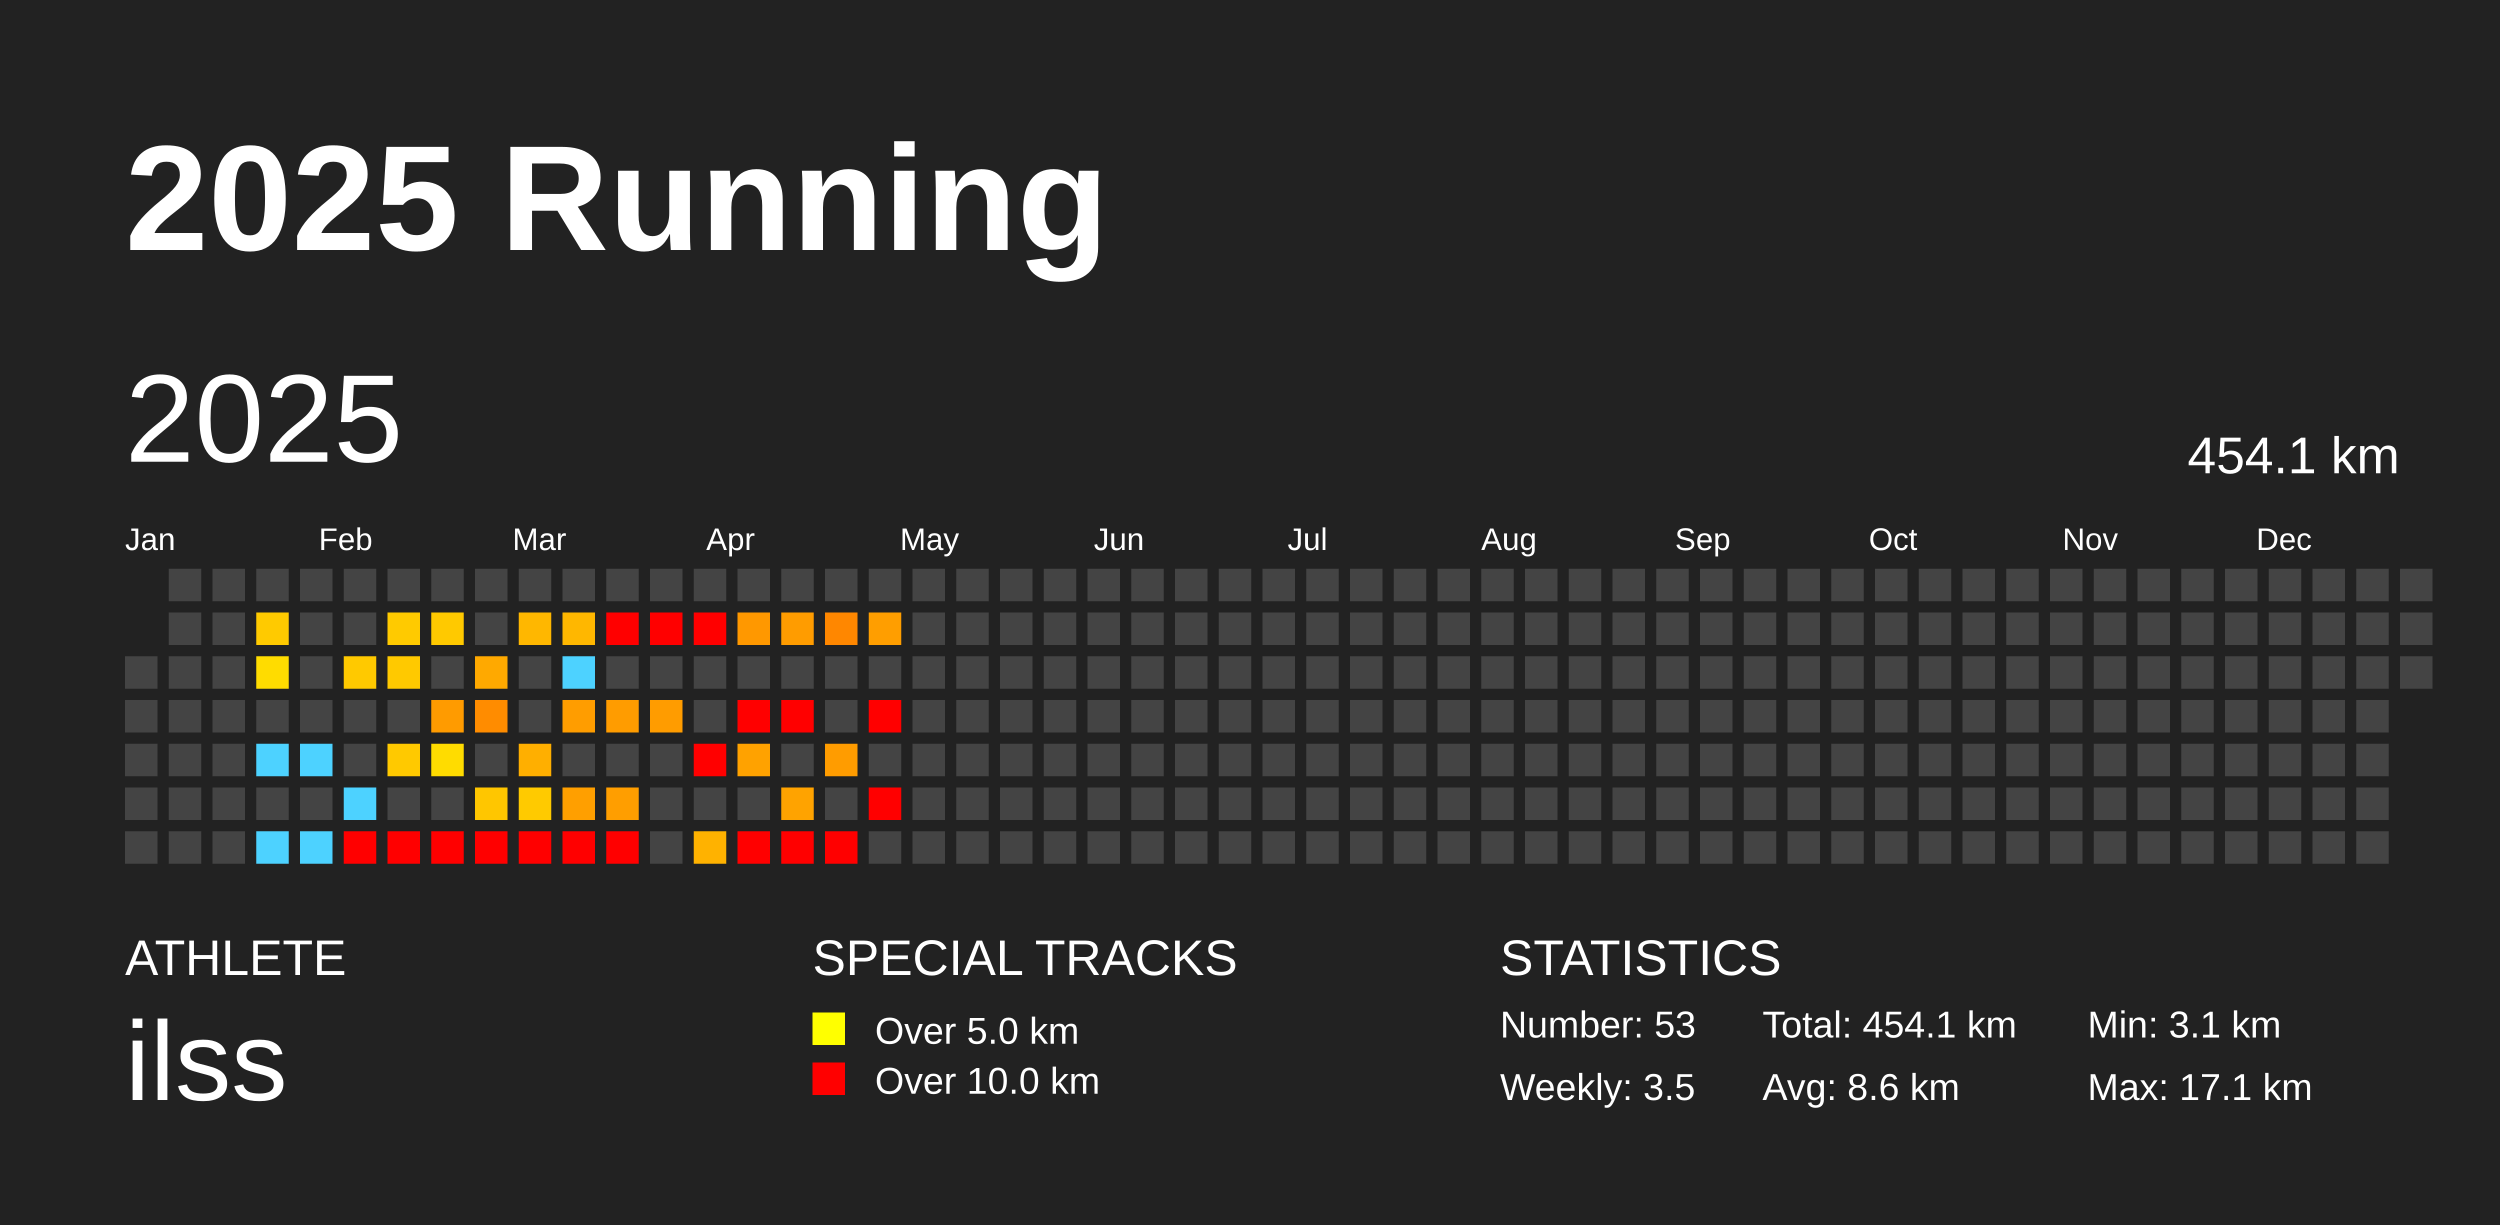
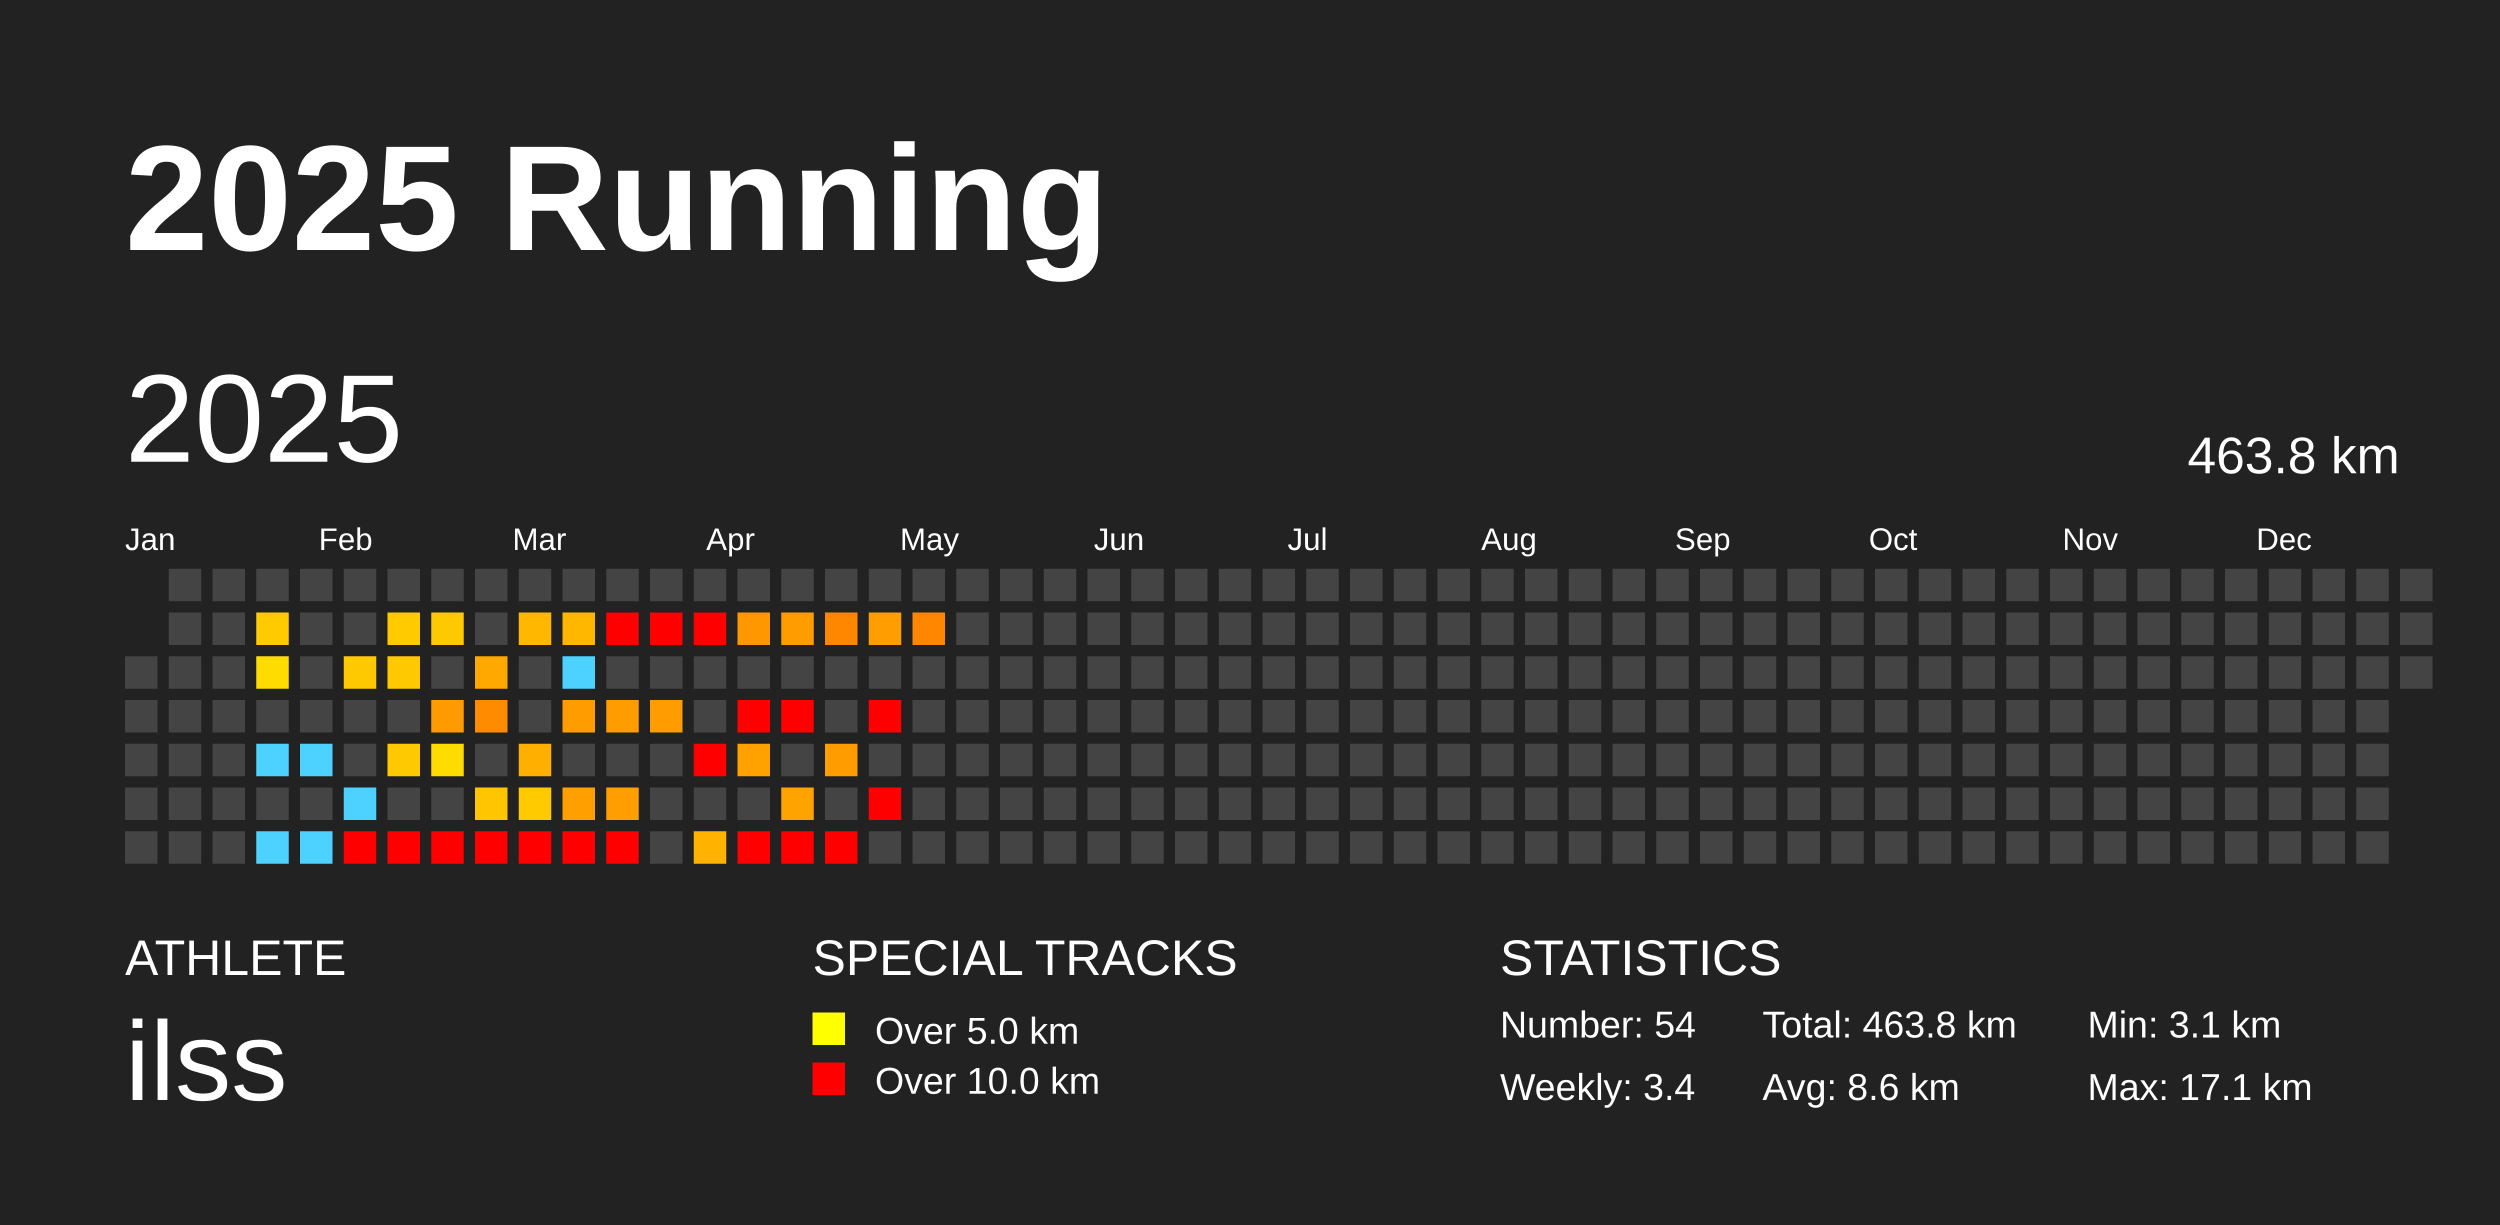
<svg xmlns="http://www.w3.org/2000/svg" baseProfile="full" height="98mm" version="1.1" viewBox="0,0,200,98" width="200mm">
  <defs />
  <rect fill="#222222" height="98" width="200" x="0" y="0" />
  <text fill="#FFFFFF" style="font-size:12px; font-family:Arial; font-weight:bold;" x="10" y="20">2025 Running</text>
  <text fill="#FFFFFF" style="font-size:4px; font-family:Arial" x="10" y="78">ATHLETE</text>
  <text fill="#FFFFFF" style="font-size:9px; font-family:Arial" x="10" y="88">ilss</text>
  <text fill="#FFFFFF" style="font-size:4px; font-family:Arial" x="65" y="78">SPECIAL TRACKS</text>
  <rect fill="yellow" height="2.6" width="2.6" x="65" y="81" />
  <text fill="#FFFFFF" style="font-size:3px; font-family:Arial" x="70" y="83.5">Over 5.0 km</text>
  <rect fill="red" height="2.6" width="2.6" x="65" y="85" />
  <text fill="#FFFFFF" style="font-size:3px; font-family:Arial" x="70" y="87.5">Over 10.0 km</text>
  <text fill="#FFFFFF" style="font-size:4px; font-family:Arial" x="120" y="78">STATISTICS</text>
-   <text fill="#FFFFFF" style="font-size:3px; font-family:Arial" x="120" y="83">Number: 53</text>
-   <text fill="#FFFFFF" style="font-size:3px; font-family:Arial" x="120" y="88">Weekly: 3.5</text>
-   <text fill="#FFFFFF" style="font-size:3px; font-family:Arial" x="141" y="83">Total: 454.1 km</text>
+   <text fill="#FFFFFF" style="font-size:3px; font-family:Arial" x="120" y="83">Number: 54</text>
+   <text fill="#FFFFFF" style="font-size:3px; font-family:Arial" x="120" y="88">Weekly: 3.4</text>
+   <text fill="#FFFFFF" style="font-size:3px; font-family:Arial" x="141" y="83">Total: 463.8 km</text>
  <text fill="#FFFFFF" style="font-size:3px; font-family:Arial" x="141" y="88">Avg: 8.6 km</text>
  <text fill="#FFFFFF" style="font-size:3px; font-family:Arial" x="167" y="83">Min: 3.1 km</text>
  <text fill="#FFFFFF" style="font-size:3px; font-family:Arial" x="167" y="88">Max: 17.1 km</text>
  <text dominant-baseline="hanging" fill="#FFFFFF" style="font-size:10.0px; font-family:Arial;" x="10" y="30">2025</text>
-   <text dominant-baseline="hanging" fill="#FFFFFF" style="font-size:4.125px; font-family:Arial;" x="175" y="35">454.1 km</text>
+   <text dominant-baseline="hanging" fill="#FFFFFF" style="font-size:4.125px; font-family:Arial;" x="175" y="35">463.8 km</text>
  <text fill="#FFFFFF" style="font-size:2.5px; font-family:Arial" x="10.0" y="44">Jan</text>
  <text fill="#FFFFFF" style="font-size:2.5px; font-family:Arial" x="25.5" y="44">Feb</text>
  <text fill="#FFFFFF" style="font-size:2.5px; font-family:Arial" x="41.0" y="44">Mar</text>
  <text fill="#FFFFFF" style="font-size:2.5px; font-family:Arial" x="56.5" y="44">Apr</text>
  <text fill="#FFFFFF" style="font-size:2.5px; font-family:Arial" x="72.0" y="44">May</text>
  <text fill="#FFFFFF" style="font-size:2.5px; font-family:Arial" x="87.5" y="44">Jun</text>
  <text fill="#FFFFFF" style="font-size:2.5px; font-family:Arial" x="103.0" y="44">Jul</text>
  <text fill="#FFFFFF" style="font-size:2.5px; font-family:Arial" x="118.5" y="44">Aug</text>
  <text fill="#FFFFFF" style="font-size:2.5px; font-family:Arial" x="134.0" y="44">Sep</text>
  <text fill="#FFFFFF" style="font-size:2.5px; font-family:Arial" x="149.5" y="44">Oct</text>
  <text fill="#FFFFFF" style="font-size:2.5px; font-family:Arial" x="165.0" y="44">Nov</text>
  <text fill="#FFFFFF" style="font-size:2.5px; font-family:Arial" x="180.5" y="44">Dec</text>
  <rect fill="#444444" height="2.6" width="2.6" x="10.0" y="52.5" />
  <rect fill="#444444" height="2.6" width="2.6" x="10.0" y="56.0" />
  <rect fill="#444444" height="2.6" width="2.6" x="10.0" y="59.5" />
  <rect fill="#444444" height="2.6" width="2.6" x="10.0" y="63.0" />
  <rect fill="#444444" height="2.6" width="2.6" x="10.0" y="66.5" />
  <rect fill="#444444" height="2.6" width="2.6" x="13.5" y="45.5" />
  <rect fill="#444444" height="2.6" width="2.6" x="13.5" y="49.0" />
  <rect fill="#444444" height="2.6" width="2.6" x="13.5" y="52.5" />
  <rect fill="#444444" height="2.6" width="2.6" x="13.5" y="56.0" />
  <rect fill="#444444" height="2.6" width="2.6" x="13.5" y="59.5" />
  <rect fill="#444444" height="2.6" width="2.6" x="13.5" y="63.0" />
  <rect fill="#444444" height="2.6" width="2.6" x="13.5" y="66.5" />
  <rect fill="#444444" height="2.6" width="2.6" x="17.0" y="45.5" />
  <rect fill="#444444" height="2.6" width="2.6" x="17.0" y="49.0" />
  <rect fill="#444444" height="2.6" width="2.6" x="17.0" y="52.5" />
  <rect fill="#444444" height="2.6" width="2.6" x="17.0" y="56.0" />
  <rect fill="#444444" height="2.6" width="2.6" x="17.0" y="59.5" />
  <rect fill="#444444" height="2.6" width="2.6" x="17.0" y="63.0" />
  <rect fill="#444444" height="2.6" width="2.6" x="17.0" y="66.5" />
  <rect fill="#444444" height="2.6" width="2.6" x="20.5" y="45.5" />
  <rect fill="#ffca00" height="2.6" width="2.6" x="20.5" y="49.0" />
  <rect fill="#ffdc00" height="2.6" width="2.6" x="20.5" y="52.5" />
  <rect fill="#444444" height="2.6" width="2.6" x="20.5" y="56.0" />
  <rect fill="#4dd2ff" height="2.6" width="2.6" x="20.5" y="59.5" />
  <rect fill="#444444" height="2.6" width="2.6" x="20.5" y="63.0" />
  <rect fill="#4dd2ff" height="2.6" width="2.6" x="20.5" y="66.5" />
  <rect fill="#444444" height="2.6" width="2.6" x="24.0" y="45.5" />
  <rect fill="#444444" height="2.6" width="2.6" x="24.0" y="49.0" />
  <rect fill="#444444" height="2.6" width="2.6" x="24.0" y="52.5" />
  <rect fill="#444444" height="2.6" width="2.6" x="24.0" y="56.0" />
  <rect fill="#4dd2ff" height="2.6" width="2.6" x="24.0" y="59.5" />
  <rect fill="#444444" height="2.6" width="2.6" x="24.0" y="63.0" />
  <rect fill="#4dd2ff" height="2.6" width="2.6" x="24.0" y="66.5" />
  <rect fill="#444444" height="2.6" width="2.6" x="27.5" y="45.5" />
  <rect fill="#444444" height="2.6" width="2.6" x="27.5" y="49.0" />
  <rect fill="#ffc900" height="2.6" width="2.6" x="27.5" y="52.5" />
  <rect fill="#444444" height="2.6" width="2.6" x="27.5" y="56.0" />
  <rect fill="#444444" height="2.6" width="2.6" x="27.5" y="59.5" />
  <rect fill="#4dd2ff" height="2.6" width="2.6" x="27.5" y="63.0" />
  <rect fill="red" height="2.6" width="2.6" x="27.5" y="66.5" />
  <rect fill="#444444" height="2.6" width="2.6" x="31.0" y="45.5" />
  <rect fill="#ffca00" height="2.6" width="2.6" x="31.0" y="49.0" />
  <rect fill="#ffc900" height="2.6" width="2.6" x="31.0" y="52.5" />
  <rect fill="#444444" height="2.6" width="2.6" x="31.0" y="56.0" />
  <rect fill="#ffc900" height="2.6" width="2.6" x="31.0" y="59.5" />
  <rect fill="#444444" height="2.6" width="2.6" x="31.0" y="63.0" />
  <rect fill="red" height="2.6" width="2.6" x="31.0" y="66.5" />
  <rect fill="#444444" height="2.6" width="2.6" x="34.5" y="45.5" />
  <rect fill="#ffc900" height="2.6" width="2.6" x="34.5" y="49.0" />
  <rect fill="#444444" height="2.6" width="2.6" x="34.5" y="52.5" />
  <rect fill="#ff9b00" height="2.6" width="2.6" x="34.5" y="56.0" />
  <rect fill="#ffdc00" height="2.6" width="2.6" x="34.5" y="59.5" />
  <rect fill="#444444" height="2.6" width="2.6" x="34.5" y="63.0" />
  <rect fill="red" height="2.6" width="2.6" x="34.5" y="66.5" />
  <rect fill="#444444" height="2.6" width="2.6" x="38.0" y="45.5" />
  <rect fill="#444444" height="2.6" width="2.6" x="38.0" y="49.0" />
  <rect fill="#ffa900" height="2.6" width="2.6" x="38.0" y="52.5" />
  <rect fill="#ff8c00" height="2.6" width="2.6" x="38.0" y="56.0" />
  <rect fill="#444444" height="2.6" width="2.6" x="38.0" y="59.5" />
  <rect fill="#ffc600" height="2.6" width="2.6" x="38.0" y="63.0" />
  <rect fill="red" height="2.6" width="2.6" x="38.0" y="66.5" />
  <rect fill="#444444" height="2.6" width="2.6" x="41.5" y="45.5" />
  <rect fill="#ffb700" height="2.6" width="2.6" x="41.5" y="49.0" />
  <rect fill="#444444" height="2.6" width="2.6" x="41.5" y="52.5" />
  <rect fill="#444444" height="2.6" width="2.6" x="41.5" y="56.0" />
  <rect fill="#ffaf00" height="2.6" width="2.6" x="41.5" y="59.5" />
  <rect fill="#ffca00" height="2.6" width="2.6" x="41.5" y="63.0" />
  <rect fill="red" height="2.6" width="2.6" x="41.5" y="66.5" />
  <rect fill="#444444" height="2.6" width="2.6" x="45.0" y="45.5" />
  <rect fill="#ffb700" height="2.6" width="2.6" x="45.0" y="49.0" />
  <rect fill="#4dd2ff" height="2.6" width="2.6" x="45.0" y="52.5" />
  <rect fill="#ff9d00" height="2.6" width="2.6" x="45.0" y="56.0" />
  <rect fill="#444444" height="2.6" width="2.6" x="45.0" y="59.5" />
  <rect fill="#ff9f00" height="2.6" width="2.6" x="45.0" y="63.0" />
  <rect fill="red" height="2.6" width="2.6" x="45.0" y="66.5" />
  <rect fill="#444444" height="2.6" width="2.6" x="48.5" y="45.5" />
  <rect fill="red" height="2.6" width="2.6" x="48.5" y="49.0" />
  <rect fill="#444444" height="2.6" width="2.6" x="48.5" y="52.5" />
  <rect fill="#ff9c00" height="2.6" width="2.6" x="48.5" y="56.0" />
  <rect fill="#444444" height="2.6" width="2.6" x="48.5" y="59.5" />
  <rect fill="#ff9e00" height="2.6" width="2.6" x="48.5" y="63.0" />
  <rect fill="red" height="2.6" width="2.6" x="48.5" y="66.5" />
  <rect fill="#444444" height="2.6" width="2.6" x="52.0" y="45.5" />
  <rect fill="red" height="2.6" width="2.6" x="52.0" y="49.0" />
  <rect fill="#444444" height="2.6" width="2.6" x="52.0" y="52.5" />
  <rect fill="#ff9c00" height="2.6" width="2.6" x="52.0" y="56.0" />
  <rect fill="#444444" height="2.6" width="2.6" x="52.0" y="59.5" />
  <rect fill="#444444" height="2.6" width="2.6" x="52.0" y="63.0" />
  <rect fill="#444444" height="2.6" width="2.6" x="52.0" y="66.5" />
  <rect fill="#444444" height="2.6" width="2.6" x="55.5" y="45.5" />
  <rect fill="red" height="2.6" width="2.6" x="55.5" y="49.0" />
  <rect fill="#444444" height="2.6" width="2.6" x="55.5" y="52.5" />
  <rect fill="#444444" height="2.6" width="2.6" x="55.5" y="56.0" />
  <rect fill="red" height="2.6" width="2.6" x="55.5" y="59.5" />
  <rect fill="#444444" height="2.6" width="2.6" x="55.5" y="63.0" />
  <rect fill="#ffb200" height="2.6" width="2.6" x="55.5" y="66.5" />
  <rect fill="#444444" height="2.6" width="2.6" x="59.0" y="45.5" />
  <rect fill="#ff9800" height="2.6" width="2.6" x="59.0" y="49.0" />
  <rect fill="#444444" height="2.6" width="2.6" x="59.0" y="52.5" />
  <rect fill="red" height="2.6" width="2.6" x="59.0" y="56.0" />
  <rect fill="#ffa200" height="2.6" width="2.6" x="59.0" y="59.5" />
  <rect fill="#444444" height="2.6" width="2.6" x="59.0" y="63.0" />
  <rect fill="red" height="2.6" width="2.6" x="59.0" y="66.5" />
  <rect fill="#444444" height="2.6" width="2.6" x="62.5" y="45.5" />
  <rect fill="#ff9c00" height="2.6" width="2.6" x="62.5" y="49.0" />
  <rect fill="#444444" height="2.6" width="2.6" x="62.5" y="52.5" />
  <rect fill="red" height="2.6" width="2.6" x="62.5" y="56.0" />
  <rect fill="#444444" height="2.6" width="2.6" x="62.5" y="59.5" />
  <rect fill="#ffa300" height="2.6" width="2.6" x="62.5" y="63.0" />
  <rect fill="red" height="2.6" width="2.6" x="62.5" y="66.5" />
  <rect fill="#444444" height="2.6" width="2.6" x="66.0" y="45.5" />
  <rect fill="#ff8700" height="2.6" width="2.6" x="66.0" y="49.0" />
  <rect fill="#444444" height="2.6" width="2.6" x="66.0" y="52.5" />
  <rect fill="#444444" height="2.6" width="2.6" x="66.0" y="56.0" />
  <rect fill="#ff9c00" height="2.6" width="2.6" x="66.0" y="59.5" />
  <rect fill="#444444" height="2.6" width="2.6" x="66.0" y="63.0" />
  <rect fill="red" height="2.6" width="2.6" x="66.0" y="66.5" />
  <rect fill="#444444" height="2.6" width="2.6" x="69.5" y="45.5" />
  <rect fill="#ff9e00" height="2.6" width="2.6" x="69.5" y="49.0" />
  <rect fill="#444444" height="2.6" width="2.6" x="69.5" y="52.5" />
  <rect fill="red" height="2.6" width="2.6" x="69.5" y="56.0" />
  <rect fill="#444444" height="2.6" width="2.6" x="69.5" y="59.5" />
  <rect fill="red" height="2.6" width="2.6" x="69.5" y="63.0" />
  <rect fill="#444444" height="2.6" width="2.6" x="69.5" y="66.5" />
  <rect fill="#444444" height="2.6" width="2.6" x="73.0" y="45.5" />
-   <rect fill="#444444" height="2.6" width="2.6" x="73.0" y="49.0" />
+   <rect fill="#ff8700" height="2.6" width="2.6" x="73.0" y="49.0" />
  <rect fill="#444444" height="2.6" width="2.6" x="73.0" y="52.5" />
  <rect fill="#444444" height="2.6" width="2.6" x="73.0" y="56.0" />
  <rect fill="#444444" height="2.6" width="2.6" x="73.0" y="59.5" />
  <rect fill="#444444" height="2.6" width="2.6" x="73.0" y="63.0" />
  <rect fill="#444444" height="2.6" width="2.6" x="73.0" y="66.5" />
  <rect fill="#444444" height="2.6" width="2.6" x="76.5" y="45.5" />
  <rect fill="#444444" height="2.6" width="2.6" x="76.5" y="49.0" />
  <rect fill="#444444" height="2.6" width="2.6" x="76.5" y="52.5" />
  <rect fill="#444444" height="2.6" width="2.6" x="76.5" y="56.0" />
  <rect fill="#444444" height="2.6" width="2.6" x="76.5" y="59.5" />
  <rect fill="#444444" height="2.6" width="2.6" x="76.5" y="63.0" />
  <rect fill="#444444" height="2.6" width="2.6" x="76.5" y="66.5" />
  <rect fill="#444444" height="2.6" width="2.6" x="80.0" y="45.5" />
  <rect fill="#444444" height="2.6" width="2.6" x="80.0" y="49.0" />
  <rect fill="#444444" height="2.6" width="2.6" x="80.0" y="52.5" />
  <rect fill="#444444" height="2.6" width="2.6" x="80.0" y="56.0" />
  <rect fill="#444444" height="2.6" width="2.6" x="80.0" y="59.5" />
  <rect fill="#444444" height="2.6" width="2.6" x="80.0" y="63.0" />
  <rect fill="#444444" height="2.6" width="2.6" x="80.0" y="66.5" />
  <rect fill="#444444" height="2.6" width="2.6" x="83.5" y="45.5" />
  <rect fill="#444444" height="2.6" width="2.6" x="83.5" y="49.0" />
  <rect fill="#444444" height="2.6" width="2.6" x="83.5" y="52.5" />
  <rect fill="#444444" height="2.6" width="2.6" x="83.5" y="56.0" />
  <rect fill="#444444" height="2.6" width="2.6" x="83.5" y="59.5" />
  <rect fill="#444444" height="2.6" width="2.6" x="83.5" y="63.0" />
  <rect fill="#444444" height="2.6" width="2.6" x="83.5" y="66.5" />
  <rect fill="#444444" height="2.6" width="2.6" x="87.0" y="45.5" />
  <rect fill="#444444" height="2.6" width="2.6" x="87.0" y="49.0" />
  <rect fill="#444444" height="2.6" width="2.6" x="87.0" y="52.5" />
  <rect fill="#444444" height="2.6" width="2.6" x="87.0" y="56.0" />
  <rect fill="#444444" height="2.6" width="2.6" x="87.0" y="59.5" />
  <rect fill="#444444" height="2.6" width="2.6" x="87.0" y="63.0" />
  <rect fill="#444444" height="2.6" width="2.6" x="87.0" y="66.5" />
  <rect fill="#444444" height="2.6" width="2.6" x="90.5" y="45.5" />
  <rect fill="#444444" height="2.6" width="2.6" x="90.5" y="49.0" />
  <rect fill="#444444" height="2.6" width="2.6" x="90.5" y="52.5" />
  <rect fill="#444444" height="2.6" width="2.6" x="90.5" y="56.0" />
  <rect fill="#444444" height="2.6" width="2.6" x="90.5" y="59.5" />
  <rect fill="#444444" height="2.6" width="2.6" x="90.5" y="63.0" />
  <rect fill="#444444" height="2.6" width="2.6" x="90.5" y="66.5" />
  <rect fill="#444444" height="2.6" width="2.6" x="94.0" y="45.5" />
  <rect fill="#444444" height="2.6" width="2.6" x="94.0" y="49.0" />
  <rect fill="#444444" height="2.6" width="2.6" x="94.0" y="52.5" />
  <rect fill="#444444" height="2.6" width="2.6" x="94.0" y="56.0" />
  <rect fill="#444444" height="2.6" width="2.6" x="94.0" y="59.5" />
  <rect fill="#444444" height="2.6" width="2.6" x="94.0" y="63.0" />
  <rect fill="#444444" height="2.6" width="2.6" x="94.0" y="66.5" />
  <rect fill="#444444" height="2.6" width="2.6" x="97.5" y="45.5" />
  <rect fill="#444444" height="2.6" width="2.6" x="97.5" y="49.0" />
  <rect fill="#444444" height="2.6" width="2.6" x="97.5" y="52.5" />
  <rect fill="#444444" height="2.6" width="2.6" x="97.5" y="56.0" />
  <rect fill="#444444" height="2.6" width="2.6" x="97.5" y="59.5" />
  <rect fill="#444444" height="2.6" width="2.6" x="97.5" y="63.0" />
  <rect fill="#444444" height="2.6" width="2.6" x="97.5" y="66.5" />
  <rect fill="#444444" height="2.6" width="2.6" x="101.0" y="45.5" />
  <rect fill="#444444" height="2.6" width="2.6" x="101.0" y="49.0" />
  <rect fill="#444444" height="2.6" width="2.6" x="101.0" y="52.5" />
  <rect fill="#444444" height="2.6" width="2.6" x="101.0" y="56.0" />
  <rect fill="#444444" height="2.6" width="2.6" x="101.0" y="59.5" />
  <rect fill="#444444" height="2.6" width="2.6" x="101.0" y="63.0" />
  <rect fill="#444444" height="2.6" width="2.6" x="101.0" y="66.5" />
  <rect fill="#444444" height="2.6" width="2.6" x="104.5" y="45.5" />
  <rect fill="#444444" height="2.6" width="2.6" x="104.5" y="49.0" />
  <rect fill="#444444" height="2.6" width="2.6" x="104.5" y="52.5" />
  <rect fill="#444444" height="2.6" width="2.6" x="104.5" y="56.0" />
  <rect fill="#444444" height="2.6" width="2.6" x="104.5" y="59.5" />
  <rect fill="#444444" height="2.6" width="2.6" x="104.5" y="63.0" />
  <rect fill="#444444" height="2.6" width="2.6" x="104.5" y="66.5" />
  <rect fill="#444444" height="2.6" width="2.6" x="108.0" y="45.5" />
  <rect fill="#444444" height="2.6" width="2.6" x="108.0" y="49.0" />
  <rect fill="#444444" height="2.6" width="2.6" x="108.0" y="52.5" />
  <rect fill="#444444" height="2.6" width="2.6" x="108.0" y="56.0" />
  <rect fill="#444444" height="2.6" width="2.6" x="108.0" y="59.5" />
  <rect fill="#444444" height="2.6" width="2.6" x="108.0" y="63.0" />
  <rect fill="#444444" height="2.6" width="2.6" x="108.0" y="66.5" />
  <rect fill="#444444" height="2.6" width="2.6" x="111.5" y="45.5" />
  <rect fill="#444444" height="2.6" width="2.6" x="111.5" y="49.0" />
  <rect fill="#444444" height="2.6" width="2.6" x="111.5" y="52.5" />
  <rect fill="#444444" height="2.6" width="2.6" x="111.5" y="56.0" />
  <rect fill="#444444" height="2.6" width="2.6" x="111.5" y="59.5" />
  <rect fill="#444444" height="2.6" width="2.6" x="111.5" y="63.0" />
  <rect fill="#444444" height="2.6" width="2.6" x="111.5" y="66.5" />
  <rect fill="#444444" height="2.6" width="2.6" x="115.0" y="45.5" />
  <rect fill="#444444" height="2.6" width="2.6" x="115.0" y="49.0" />
  <rect fill="#444444" height="2.6" width="2.6" x="115.0" y="52.5" />
  <rect fill="#444444" height="2.6" width="2.6" x="115.0" y="56.0" />
  <rect fill="#444444" height="2.6" width="2.6" x="115.0" y="59.5" />
  <rect fill="#444444" height="2.6" width="2.6" x="115.0" y="63.0" />
  <rect fill="#444444" height="2.6" width="2.6" x="115.0" y="66.5" />
  <rect fill="#444444" height="2.6" width="2.6" x="118.5" y="45.5" />
  <rect fill="#444444" height="2.6" width="2.6" x="118.5" y="49.0" />
  <rect fill="#444444" height="2.6" width="2.6" x="118.5" y="52.5" />
  <rect fill="#444444" height="2.6" width="2.6" x="118.5" y="56.0" />
  <rect fill="#444444" height="2.6" width="2.6" x="118.5" y="59.5" />
  <rect fill="#444444" height="2.6" width="2.6" x="118.5" y="63.0" />
  <rect fill="#444444" height="2.6" width="2.6" x="118.5" y="66.5" />
  <rect fill="#444444" height="2.6" width="2.6" x="122.0" y="45.5" />
  <rect fill="#444444" height="2.6" width="2.6" x="122.0" y="49.0" />
  <rect fill="#444444" height="2.6" width="2.6" x="122.0" y="52.5" />
  <rect fill="#444444" height="2.6" width="2.6" x="122.0" y="56.0" />
  <rect fill="#444444" height="2.6" width="2.6" x="122.0" y="59.5" />
  <rect fill="#444444" height="2.6" width="2.6" x="122.0" y="63.0" />
  <rect fill="#444444" height="2.6" width="2.6" x="122.0" y="66.5" />
  <rect fill="#444444" height="2.6" width="2.6" x="125.5" y="45.5" />
  <rect fill="#444444" height="2.6" width="2.6" x="125.5" y="49.0" />
  <rect fill="#444444" height="2.6" width="2.6" x="125.5" y="52.5" />
  <rect fill="#444444" height="2.6" width="2.6" x="125.5" y="56.0" />
  <rect fill="#444444" height="2.6" width="2.6" x="125.5" y="59.5" />
  <rect fill="#444444" height="2.6" width="2.6" x="125.5" y="63.0" />
  <rect fill="#444444" height="2.6" width="2.6" x="125.5" y="66.5" />
  <rect fill="#444444" height="2.6" width="2.6" x="129.0" y="45.5" />
  <rect fill="#444444" height="2.6" width="2.6" x="129.0" y="49.0" />
  <rect fill="#444444" height="2.6" width="2.6" x="129.0" y="52.5" />
  <rect fill="#444444" height="2.6" width="2.6" x="129.0" y="56.0" />
  <rect fill="#444444" height="2.6" width="2.6" x="129.0" y="59.5" />
  <rect fill="#444444" height="2.6" width="2.6" x="129.0" y="63.0" />
  <rect fill="#444444" height="2.6" width="2.6" x="129.0" y="66.5" />
  <rect fill="#444444" height="2.6" width="2.6" x="132.5" y="45.5" />
  <rect fill="#444444" height="2.6" width="2.6" x="132.5" y="49.0" />
  <rect fill="#444444" height="2.6" width="2.6" x="132.5" y="52.5" />
  <rect fill="#444444" height="2.6" width="2.6" x="132.5" y="56.0" />
  <rect fill="#444444" height="2.6" width="2.6" x="132.5" y="59.5" />
  <rect fill="#444444" height="2.6" width="2.6" x="132.5" y="63.0" />
  <rect fill="#444444" height="2.6" width="2.6" x="132.5" y="66.5" />
  <rect fill="#444444" height="2.6" width="2.6" x="136.0" y="45.5" />
  <rect fill="#444444" height="2.6" width="2.6" x="136.0" y="49.0" />
  <rect fill="#444444" height="2.6" width="2.6" x="136.0" y="52.5" />
  <rect fill="#444444" height="2.6" width="2.6" x="136.0" y="56.0" />
  <rect fill="#444444" height="2.6" width="2.6" x="136.0" y="59.5" />
  <rect fill="#444444" height="2.6" width="2.6" x="136.0" y="63.0" />
  <rect fill="#444444" height="2.6" width="2.6" x="136.0" y="66.5" />
  <rect fill="#444444" height="2.6" width="2.6" x="139.5" y="45.5" />
  <rect fill="#444444" height="2.6" width="2.6" x="139.5" y="49.0" />
  <rect fill="#444444" height="2.6" width="2.6" x="139.5" y="52.5" />
  <rect fill="#444444" height="2.6" width="2.6" x="139.5" y="56.0" />
  <rect fill="#444444" height="2.6" width="2.6" x="139.5" y="59.5" />
  <rect fill="#444444" height="2.6" width="2.6" x="139.5" y="63.0" />
  <rect fill="#444444" height="2.6" width="2.6" x="139.5" y="66.5" />
  <rect fill="#444444" height="2.6" width="2.6" x="143.0" y="45.5" />
  <rect fill="#444444" height="2.6" width="2.6" x="143.0" y="49.0" />
  <rect fill="#444444" height="2.6" width="2.6" x="143.0" y="52.5" />
  <rect fill="#444444" height="2.6" width="2.6" x="143.0" y="56.0" />
  <rect fill="#444444" height="2.6" width="2.6" x="143.0" y="59.5" />
  <rect fill="#444444" height="2.6" width="2.6" x="143.0" y="63.0" />
  <rect fill="#444444" height="2.6" width="2.6" x="143.0" y="66.5" />
  <rect fill="#444444" height="2.6" width="2.6" x="146.5" y="45.5" />
  <rect fill="#444444" height="2.6" width="2.6" x="146.5" y="49.0" />
  <rect fill="#444444" height="2.6" width="2.6" x="146.5" y="52.5" />
  <rect fill="#444444" height="2.6" width="2.6" x="146.5" y="56.0" />
  <rect fill="#444444" height="2.6" width="2.6" x="146.5" y="59.5" />
  <rect fill="#444444" height="2.6" width="2.6" x="146.5" y="63.0" />
  <rect fill="#444444" height="2.6" width="2.6" x="146.5" y="66.5" />
  <rect fill="#444444" height="2.6" width="2.6" x="150.0" y="45.5" />
  <rect fill="#444444" height="2.6" width="2.6" x="150.0" y="49.0" />
  <rect fill="#444444" height="2.6" width="2.6" x="150.0" y="52.5" />
  <rect fill="#444444" height="2.6" width="2.6" x="150.0" y="56.0" />
  <rect fill="#444444" height="2.6" width="2.6" x="150.0" y="59.5" />
  <rect fill="#444444" height="2.6" width="2.6" x="150.0" y="63.0" />
  <rect fill="#444444" height="2.6" width="2.6" x="150.0" y="66.5" />
  <rect fill="#444444" height="2.6" width="2.6" x="153.5" y="45.5" />
  <rect fill="#444444" height="2.6" width="2.6" x="153.5" y="49.0" />
  <rect fill="#444444" height="2.6" width="2.6" x="153.5" y="52.5" />
  <rect fill="#444444" height="2.6" width="2.6" x="153.5" y="56.0" />
  <rect fill="#444444" height="2.6" width="2.6" x="153.5" y="59.5" />
  <rect fill="#444444" height="2.6" width="2.6" x="153.5" y="63.0" />
  <rect fill="#444444" height="2.6" width="2.6" x="153.5" y="66.5" />
  <rect fill="#444444" height="2.6" width="2.6" x="157.0" y="45.5" />
  <rect fill="#444444" height="2.6" width="2.6" x="157.0" y="49.0" />
  <rect fill="#444444" height="2.6" width="2.6" x="157.0" y="52.5" />
  <rect fill="#444444" height="2.6" width="2.6" x="157.0" y="56.0" />
  <rect fill="#444444" height="2.6" width="2.6" x="157.0" y="59.5" />
  <rect fill="#444444" height="2.6" width="2.6" x="157.0" y="63.0" />
  <rect fill="#444444" height="2.6" width="2.6" x="157.0" y="66.5" />
  <rect fill="#444444" height="2.6" width="2.6" x="160.5" y="45.5" />
  <rect fill="#444444" height="2.6" width="2.6" x="160.5" y="49.0" />
  <rect fill="#444444" height="2.6" width="2.6" x="160.5" y="52.5" />
  <rect fill="#444444" height="2.6" width="2.6" x="160.5" y="56.0" />
  <rect fill="#444444" height="2.6" width="2.6" x="160.5" y="59.5" />
  <rect fill="#444444" height="2.6" width="2.6" x="160.5" y="63.0" />
  <rect fill="#444444" height="2.6" width="2.6" x="160.5" y="66.5" />
  <rect fill="#444444" height="2.6" width="2.6" x="164.0" y="45.5" />
  <rect fill="#444444" height="2.6" width="2.6" x="164.0" y="49.0" />
  <rect fill="#444444" height="2.6" width="2.6" x="164.0" y="52.5" />
  <rect fill="#444444" height="2.6" width="2.6" x="164.0" y="56.0" />
  <rect fill="#444444" height="2.6" width="2.6" x="164.0" y="59.5" />
  <rect fill="#444444" height="2.6" width="2.6" x="164.0" y="63.0" />
  <rect fill="#444444" height="2.6" width="2.6" x="164.0" y="66.5" />
  <rect fill="#444444" height="2.6" width="2.6" x="167.5" y="45.5" />
  <rect fill="#444444" height="2.6" width="2.6" x="167.5" y="49.0" />
  <rect fill="#444444" height="2.6" width="2.6" x="167.5" y="52.5" />
  <rect fill="#444444" height="2.6" width="2.6" x="167.5" y="56.0" />
  <rect fill="#444444" height="2.6" width="2.6" x="167.5" y="59.5" />
  <rect fill="#444444" height="2.6" width="2.6" x="167.5" y="63.0" />
  <rect fill="#444444" height="2.6" width="2.6" x="167.5" y="66.5" />
  <rect fill="#444444" height="2.6" width="2.6" x="171.0" y="45.5" />
  <rect fill="#444444" height="2.6" width="2.6" x="171.0" y="49.0" />
  <rect fill="#444444" height="2.6" width="2.6" x="171.0" y="52.5" />
  <rect fill="#444444" height="2.6" width="2.6" x="171.0" y="56.0" />
  <rect fill="#444444" height="2.6" width="2.6" x="171.0" y="59.5" />
  <rect fill="#444444" height="2.6" width="2.6" x="171.0" y="63.0" />
  <rect fill="#444444" height="2.6" width="2.6" x="171.0" y="66.5" />
  <rect fill="#444444" height="2.6" width="2.6" x="174.5" y="45.5" />
  <rect fill="#444444" height="2.6" width="2.6" x="174.5" y="49.0" />
  <rect fill="#444444" height="2.6" width="2.6" x="174.5" y="52.5" />
  <rect fill="#444444" height="2.6" width="2.6" x="174.5" y="56.0" />
  <rect fill="#444444" height="2.6" width="2.6" x="174.5" y="59.5" />
  <rect fill="#444444" height="2.6" width="2.6" x="174.5" y="63.0" />
  <rect fill="#444444" height="2.6" width="2.6" x="174.5" y="66.5" />
  <rect fill="#444444" height="2.6" width="2.6" x="178.0" y="45.5" />
  <rect fill="#444444" height="2.6" width="2.6" x="178.0" y="49.0" />
  <rect fill="#444444" height="2.6" width="2.6" x="178.0" y="52.5" />
  <rect fill="#444444" height="2.6" width="2.6" x="178.0" y="56.0" />
  <rect fill="#444444" height="2.6" width="2.6" x="178.0" y="59.5" />
  <rect fill="#444444" height="2.6" width="2.6" x="178.0" y="63.0" />
  <rect fill="#444444" height="2.6" width="2.6" x="178.0" y="66.5" />
  <rect fill="#444444" height="2.6" width="2.6" x="181.5" y="45.5" />
  <rect fill="#444444" height="2.6" width="2.6" x="181.5" y="49.0" />
  <rect fill="#444444" height="2.6" width="2.6" x="181.5" y="52.5" />
  <rect fill="#444444" height="2.6" width="2.6" x="181.5" y="56.0" />
  <rect fill="#444444" height="2.6" width="2.6" x="181.5" y="59.5" />
  <rect fill="#444444" height="2.6" width="2.6" x="181.5" y="63.0" />
  <rect fill="#444444" height="2.6" width="2.6" x="181.5" y="66.5" />
  <rect fill="#444444" height="2.6" width="2.6" x="185.0" y="45.5" />
  <rect fill="#444444" height="2.6" width="2.6" x="185.0" y="49.0" />
  <rect fill="#444444" height="2.6" width="2.6" x="185.0" y="52.5" />
  <rect fill="#444444" height="2.6" width="2.6" x="185.0" y="56.0" />
  <rect fill="#444444" height="2.6" width="2.6" x="185.0" y="59.5" />
  <rect fill="#444444" height="2.6" width="2.6" x="185.0" y="63.0" />
  <rect fill="#444444" height="2.6" width="2.6" x="185.0" y="66.5" />
  <rect fill="#444444" height="2.6" width="2.6" x="188.5" y="45.5" />
  <rect fill="#444444" height="2.6" width="2.6" x="188.5" y="49.0" />
  <rect fill="#444444" height="2.6" width="2.6" x="188.5" y="52.5" />
  <rect fill="#444444" height="2.6" width="2.6" x="188.5" y="56.0" />
  <rect fill="#444444" height="2.6" width="2.6" x="188.5" y="59.5" />
  <rect fill="#444444" height="2.6" width="2.6" x="188.5" y="63.0" />
  <rect fill="#444444" height="2.6" width="2.6" x="188.5" y="66.5" />
  <rect fill="#444444" height="2.6" width="2.6" x="192.0" y="45.5" />
  <rect fill="#444444" height="2.6" width="2.6" x="192.0" y="49.0" />
  <rect fill="#444444" height="2.6" width="2.6" x="192.0" y="52.5" />
</svg>
